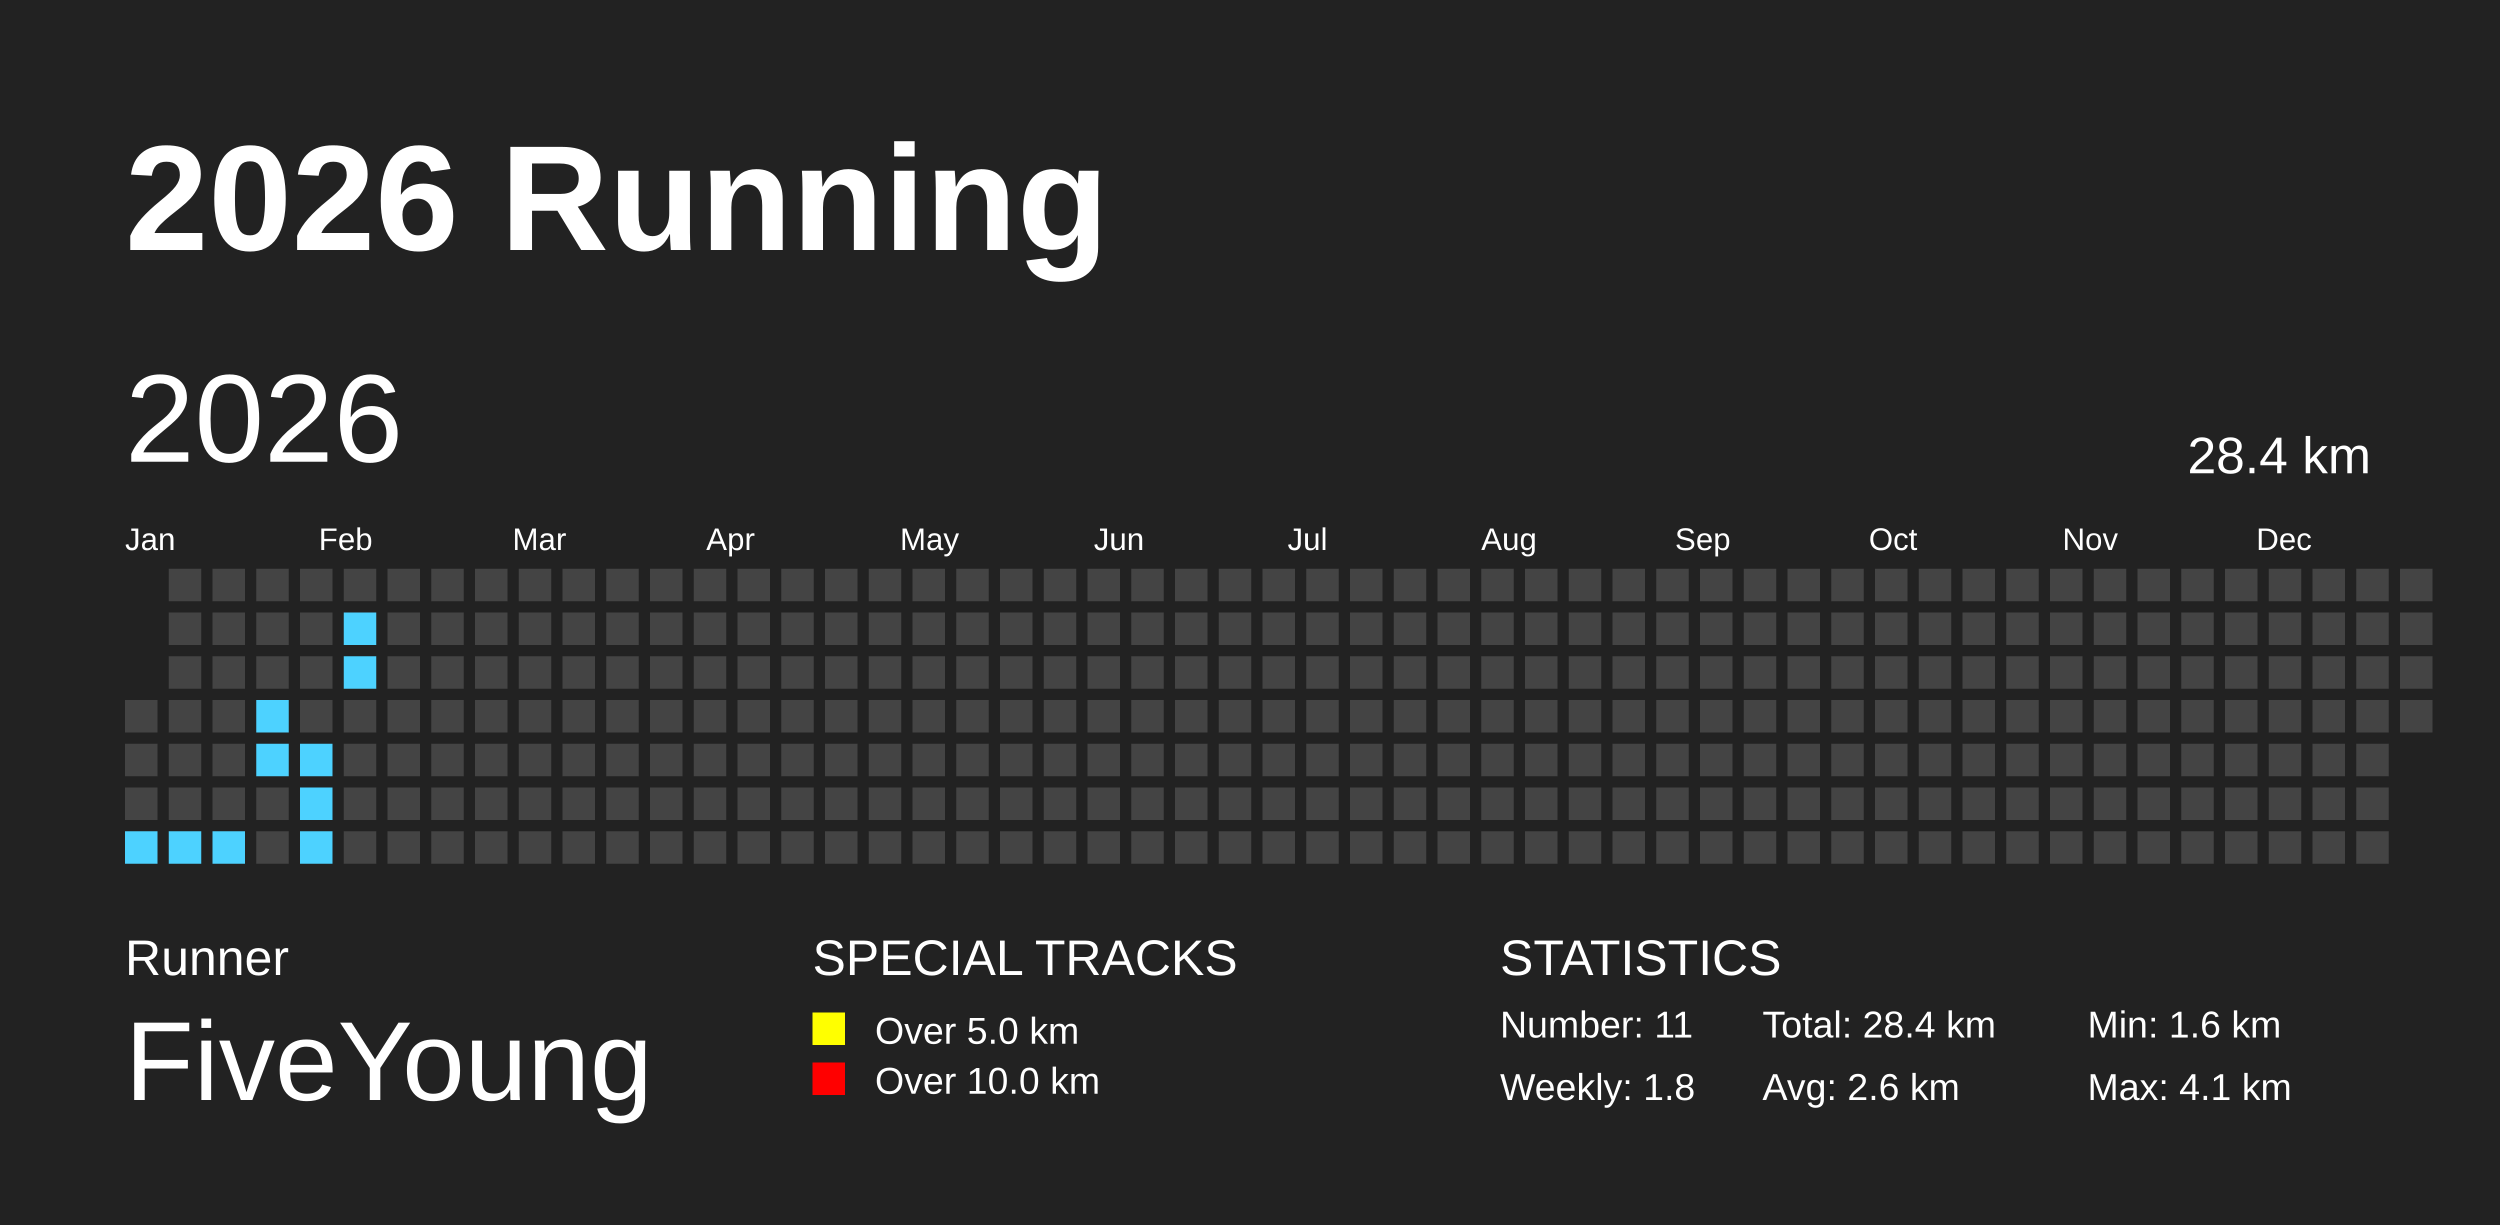
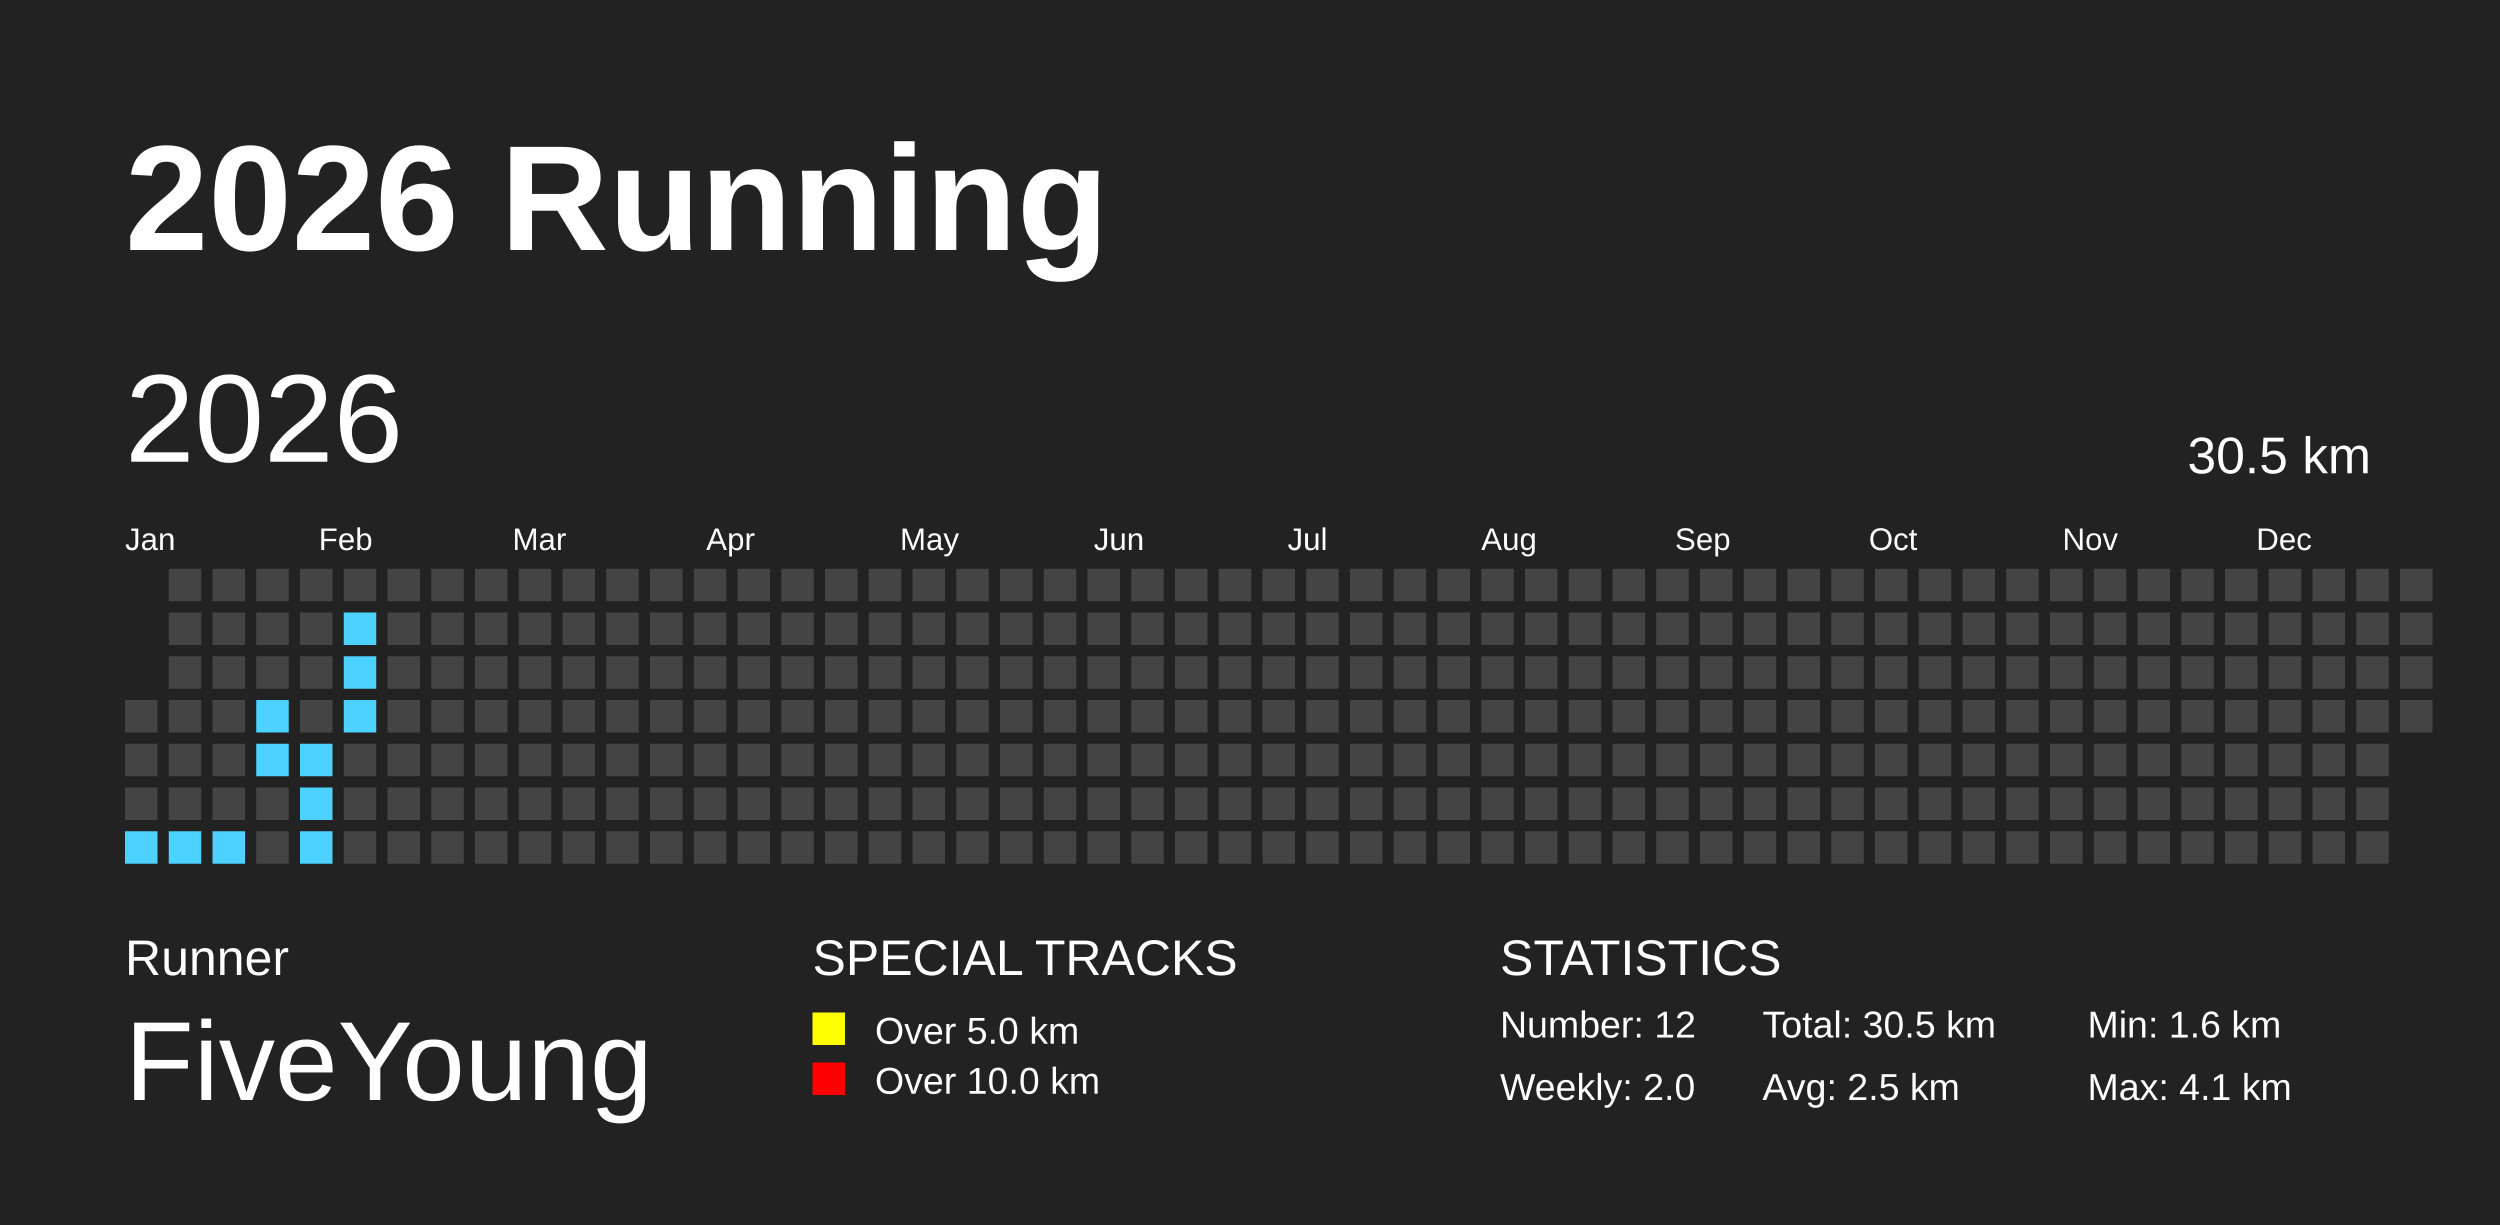
<svg xmlns="http://www.w3.org/2000/svg" baseProfile="full" height="98mm" version="1.1" viewBox="0,0,200,98" width="200mm">
  <defs />
  <rect fill="#222222" height="98" width="200" x="0" y="0" />
  <text fill="#FFFFFF" style="font-size:12px; font-family:Arial; font-weight:bold;" x="10" y="20">2026 Running</text>
  <text fill="#FFFFFF" style="font-size:4px; font-family:Arial" x="10" y="78">Runner</text>
  <text fill="#FFFFFF" style="font-size:9px; font-family:Arial" x="10" y="88">FiveYoung</text>
  <text fill="#FFFFFF" style="font-size:4px; font-family:Arial" x="65" y="78">SPECIAL TRACKS</text>
  <rect fill="yellow" height="2.6" width="2.6" x="65" y="81" />
  <text fill="#FFFFFF" style="font-size:3px; font-family:Arial" x="70" y="83.5">Over 5.0 km</text>
  <rect fill="red" height="2.6" width="2.6" x="65" y="85" />
  <text fill="#FFFFFF" style="font-size:3px; font-family:Arial" x="70" y="87.5">Over 10.0 km</text>
  <text fill="#FFFFFF" style="font-size:4px; font-family:Arial" x="120" y="78">STATISTICS</text>
-   <text fill="#FFFFFF" style="font-size:3px; font-family:Arial" x="120" y="83">Number: 11</text>
-   <text fill="#FFFFFF" style="font-size:3px; font-family:Arial" x="120" y="88">Weekly: 1.8</text>
-   <text fill="#FFFFFF" style="font-size:3px; font-family:Arial" x="141" y="83">Total: 28.4 km</text>
-   <text fill="#FFFFFF" style="font-size:3px; font-family:Arial" x="141" y="88">Avg: 2.6 km</text>
+   <text fill="#FFFFFF" style="font-size:3px; font-family:Arial" x="120" y="83">Number: 12</text>
+   <text fill="#FFFFFF" style="font-size:3px; font-family:Arial" x="120" y="88">Weekly: 2.0</text>
+   <text fill="#FFFFFF" style="font-size:3px; font-family:Arial" x="141" y="83">Total: 30.5 km</text>
+   <text fill="#FFFFFF" style="font-size:3px; font-family:Arial" x="141" y="88">Avg: 2.5 km</text>
  <text fill="#FFFFFF" style="font-size:3px; font-family:Arial" x="167" y="83">Min: 1.6 km</text>
  <text fill="#FFFFFF" style="font-size:3px; font-family:Arial" x="167" y="88">Max: 4.1 km</text>
  <text dominant-baseline="hanging" fill="#FFFFFF" style="font-size:10.0px; font-family:Arial;" x="10" y="30">2026</text>
-   <text dominant-baseline="hanging" fill="#FFFFFF" style="font-size:4.125px; font-family:Arial;" x="175" y="35">28.4 km</text>
+   <text dominant-baseline="hanging" fill="#FFFFFF" style="font-size:4.125px; font-family:Arial;" x="175" y="35">30.5 km</text>
  <text fill="#FFFFFF" style="font-size:2.5px; font-family:Arial" x="10.0" y="44">Jan</text>
  <text fill="#FFFFFF" style="font-size:2.5px; font-family:Arial" x="25.5" y="44">Feb</text>
  <text fill="#FFFFFF" style="font-size:2.5px; font-family:Arial" x="41.0" y="44">Mar</text>
  <text fill="#FFFFFF" style="font-size:2.5px; font-family:Arial" x="56.5" y="44">Apr</text>
  <text fill="#FFFFFF" style="font-size:2.5px; font-family:Arial" x="72.0" y="44">May</text>
  <text fill="#FFFFFF" style="font-size:2.5px; font-family:Arial" x="87.5" y="44">Jun</text>
  <text fill="#FFFFFF" style="font-size:2.5px; font-family:Arial" x="103.0" y="44">Jul</text>
  <text fill="#FFFFFF" style="font-size:2.5px; font-family:Arial" x="118.5" y="44">Aug</text>
  <text fill="#FFFFFF" style="font-size:2.5px; font-family:Arial" x="134.0" y="44">Sep</text>
  <text fill="#FFFFFF" style="font-size:2.5px; font-family:Arial" x="149.5" y="44">Oct</text>
  <text fill="#FFFFFF" style="font-size:2.5px; font-family:Arial" x="165.0" y="44">Nov</text>
  <text fill="#FFFFFF" style="font-size:2.5px; font-family:Arial" x="180.5" y="44">Dec</text>
  <rect fill="#444444" height="2.6" width="2.6" x="10.0" y="56.0" />
  <rect fill="#444444" height="2.6" width="2.6" x="10.0" y="59.5" />
  <rect fill="#444444" height="2.6" width="2.6" x="10.0" y="63.0" />
  <rect fill="#4DD2FF" height="2.6" width="2.6" x="10.0" y="66.5" />
  <rect fill="#444444" height="2.6" width="2.6" x="13.5" y="45.5" />
  <rect fill="#444444" height="2.6" width="2.6" x="13.5" y="49.0" />
  <rect fill="#444444" height="2.6" width="2.6" x="13.5" y="52.5" />
  <rect fill="#444444" height="2.6" width="2.6" x="13.5" y="56.0" />
  <rect fill="#444444" height="2.6" width="2.6" x="13.5" y="59.5" />
  <rect fill="#444444" height="2.6" width="2.6" x="13.5" y="63.0" />
  <rect fill="#4DD2FF" height="2.6" width="2.6" x="13.5" y="66.5" />
  <rect fill="#444444" height="2.6" width="2.6" x="17.0" y="45.5" />
  <rect fill="#444444" height="2.6" width="2.6" x="17.0" y="49.0" />
  <rect fill="#444444" height="2.6" width="2.6" x="17.0" y="52.5" />
  <rect fill="#444444" height="2.6" width="2.6" x="17.0" y="56.0" />
  <rect fill="#444444" height="2.6" width="2.6" x="17.0" y="59.5" />
  <rect fill="#444444" height="2.6" width="2.6" x="17.0" y="63.0" />
  <rect fill="#4DD2FF" height="2.6" width="2.6" x="17.0" y="66.5" />
  <rect fill="#444444" height="2.6" width="2.6" x="20.5" y="45.5" />
  <rect fill="#444444" height="2.6" width="2.6" x="20.5" y="49.0" />
  <rect fill="#444444" height="2.6" width="2.6" x="20.5" y="52.5" />
  <rect fill="#4DD2FF" height="2.6" width="2.6" x="20.5" y="56.0" />
  <rect fill="#4DD2FF" height="2.6" width="2.6" x="20.5" y="59.5" />
  <rect fill="#444444" height="2.6" width="2.6" x="20.5" y="63.0" />
  <rect fill="#444444" height="2.6" width="2.6" x="20.5" y="66.5" />
  <rect fill="#444444" height="2.6" width="2.6" x="24.0" y="45.5" />
  <rect fill="#444444" height="2.6" width="2.6" x="24.0" y="49.0" />
  <rect fill="#444444" height="2.6" width="2.6" x="24.0" y="52.5" />
  <rect fill="#444444" height="2.6" width="2.6" x="24.0" y="56.0" />
  <rect fill="#4DD2FF" height="2.6" width="2.6" x="24.0" y="59.5" />
  <rect fill="#4DD2FF" height="2.6" width="2.6" x="24.0" y="63.0" />
  <rect fill="#4DD2FF" height="2.6" width="2.6" x="24.0" y="66.5" />
  <rect fill="#444444" height="2.6" width="2.6" x="27.5" y="45.5" />
  <rect fill="#4DD2FF" height="2.6" width="2.6" x="27.5" y="49.0" />
  <rect fill="#4DD2FF" height="2.6" width="2.6" x="27.5" y="52.5" />
-   <rect fill="#444444" height="2.6" width="2.6" x="27.5" y="56.0" />
+   <rect fill="#4DD2FF" height="2.6" width="2.6" x="27.5" y="56.0" />
  <rect fill="#444444" height="2.6" width="2.6" x="27.5" y="59.5" />
  <rect fill="#444444" height="2.6" width="2.6" x="27.5" y="63.0" />
  <rect fill="#444444" height="2.6" width="2.6" x="27.5" y="66.5" />
  <rect fill="#444444" height="2.6" width="2.6" x="31.0" y="45.5" />
  <rect fill="#444444" height="2.6" width="2.6" x="31.0" y="49.0" />
  <rect fill="#444444" height="2.6" width="2.6" x="31.0" y="52.5" />
  <rect fill="#444444" height="2.6" width="2.6" x="31.0" y="56.0" />
  <rect fill="#444444" height="2.6" width="2.6" x="31.0" y="59.5" />
  <rect fill="#444444" height="2.6" width="2.6" x="31.0" y="63.0" />
  <rect fill="#444444" height="2.6" width="2.6" x="31.0" y="66.5" />
  <rect fill="#444444" height="2.6" width="2.6" x="34.5" y="45.5" />
  <rect fill="#444444" height="2.6" width="2.6" x="34.5" y="49.0" />
  <rect fill="#444444" height="2.6" width="2.6" x="34.5" y="52.5" />
  <rect fill="#444444" height="2.6" width="2.6" x="34.5" y="56.0" />
  <rect fill="#444444" height="2.6" width="2.6" x="34.5" y="59.5" />
  <rect fill="#444444" height="2.6" width="2.6" x="34.5" y="63.0" />
  <rect fill="#444444" height="2.6" width="2.6" x="34.5" y="66.5" />
  <rect fill="#444444" height="2.6" width="2.6" x="38.0" y="45.5" />
  <rect fill="#444444" height="2.6" width="2.6" x="38.0" y="49.0" />
  <rect fill="#444444" height="2.6" width="2.6" x="38.0" y="52.5" />
  <rect fill="#444444" height="2.6" width="2.6" x="38.0" y="56.0" />
  <rect fill="#444444" height="2.6" width="2.6" x="38.0" y="59.5" />
  <rect fill="#444444" height="2.6" width="2.6" x="38.0" y="63.0" />
  <rect fill="#444444" height="2.6" width="2.6" x="38.0" y="66.5" />
  <rect fill="#444444" height="2.6" width="2.6" x="41.5" y="45.5" />
  <rect fill="#444444" height="2.6" width="2.6" x="41.5" y="49.0" />
  <rect fill="#444444" height="2.6" width="2.6" x="41.5" y="52.5" />
  <rect fill="#444444" height="2.6" width="2.6" x="41.5" y="56.0" />
  <rect fill="#444444" height="2.6" width="2.6" x="41.5" y="59.5" />
  <rect fill="#444444" height="2.6" width="2.6" x="41.5" y="63.0" />
  <rect fill="#444444" height="2.6" width="2.6" x="41.5" y="66.5" />
  <rect fill="#444444" height="2.6" width="2.6" x="45.0" y="45.5" />
  <rect fill="#444444" height="2.6" width="2.6" x="45.0" y="49.0" />
  <rect fill="#444444" height="2.6" width="2.6" x="45.0" y="52.5" />
  <rect fill="#444444" height="2.6" width="2.6" x="45.0" y="56.0" />
  <rect fill="#444444" height="2.6" width="2.6" x="45.0" y="59.5" />
  <rect fill="#444444" height="2.6" width="2.6" x="45.0" y="63.0" />
  <rect fill="#444444" height="2.6" width="2.6" x="45.0" y="66.5" />
  <rect fill="#444444" height="2.6" width="2.6" x="48.5" y="45.5" />
  <rect fill="#444444" height="2.6" width="2.6" x="48.5" y="49.0" />
  <rect fill="#444444" height="2.6" width="2.6" x="48.5" y="52.5" />
  <rect fill="#444444" height="2.6" width="2.6" x="48.5" y="56.0" />
  <rect fill="#444444" height="2.6" width="2.6" x="48.5" y="59.5" />
  <rect fill="#444444" height="2.6" width="2.6" x="48.5" y="63.0" />
  <rect fill="#444444" height="2.6" width="2.6" x="48.5" y="66.5" />
  <rect fill="#444444" height="2.6" width="2.6" x="52.0" y="45.5" />
  <rect fill="#444444" height="2.6" width="2.6" x="52.0" y="49.0" />
  <rect fill="#444444" height="2.6" width="2.6" x="52.0" y="52.5" />
  <rect fill="#444444" height="2.6" width="2.6" x="52.0" y="56.0" />
  <rect fill="#444444" height="2.6" width="2.6" x="52.0" y="59.5" />
  <rect fill="#444444" height="2.6" width="2.6" x="52.0" y="63.0" />
  <rect fill="#444444" height="2.6" width="2.6" x="52.0" y="66.5" />
  <rect fill="#444444" height="2.6" width="2.6" x="55.5" y="45.5" />
  <rect fill="#444444" height="2.6" width="2.6" x="55.5" y="49.0" />
  <rect fill="#444444" height="2.6" width="2.6" x="55.5" y="52.5" />
  <rect fill="#444444" height="2.6" width="2.6" x="55.5" y="56.0" />
  <rect fill="#444444" height="2.6" width="2.6" x="55.5" y="59.5" />
  <rect fill="#444444" height="2.6" width="2.6" x="55.5" y="63.0" />
  <rect fill="#444444" height="2.6" width="2.6" x="55.5" y="66.5" />
  <rect fill="#444444" height="2.6" width="2.6" x="59.0" y="45.5" />
  <rect fill="#444444" height="2.6" width="2.6" x="59.0" y="49.0" />
  <rect fill="#444444" height="2.6" width="2.6" x="59.0" y="52.5" />
  <rect fill="#444444" height="2.6" width="2.6" x="59.0" y="56.0" />
  <rect fill="#444444" height="2.6" width="2.6" x="59.0" y="59.5" />
  <rect fill="#444444" height="2.6" width="2.6" x="59.0" y="63.0" />
  <rect fill="#444444" height="2.6" width="2.6" x="59.0" y="66.5" />
  <rect fill="#444444" height="2.6" width="2.6" x="62.5" y="45.5" />
  <rect fill="#444444" height="2.6" width="2.6" x="62.5" y="49.0" />
  <rect fill="#444444" height="2.6" width="2.6" x="62.5" y="52.5" />
  <rect fill="#444444" height="2.6" width="2.6" x="62.5" y="56.0" />
  <rect fill="#444444" height="2.6" width="2.6" x="62.5" y="59.5" />
  <rect fill="#444444" height="2.6" width="2.6" x="62.5" y="63.0" />
  <rect fill="#444444" height="2.6" width="2.6" x="62.5" y="66.5" />
  <rect fill="#444444" height="2.6" width="2.6" x="66.0" y="45.5" />
  <rect fill="#444444" height="2.6" width="2.6" x="66.0" y="49.0" />
  <rect fill="#444444" height="2.6" width="2.6" x="66.0" y="52.5" />
  <rect fill="#444444" height="2.6" width="2.6" x="66.0" y="56.0" />
  <rect fill="#444444" height="2.6" width="2.6" x="66.0" y="59.5" />
  <rect fill="#444444" height="2.6" width="2.6" x="66.0" y="63.0" />
  <rect fill="#444444" height="2.6" width="2.6" x="66.0" y="66.5" />
  <rect fill="#444444" height="2.6" width="2.6" x="69.5" y="45.5" />
  <rect fill="#444444" height="2.6" width="2.6" x="69.5" y="49.0" />
  <rect fill="#444444" height="2.6" width="2.6" x="69.5" y="52.5" />
  <rect fill="#444444" height="2.6" width="2.6" x="69.5" y="56.0" />
  <rect fill="#444444" height="2.6" width="2.6" x="69.5" y="59.5" />
  <rect fill="#444444" height="2.6" width="2.6" x="69.5" y="63.0" />
  <rect fill="#444444" height="2.6" width="2.6" x="69.5" y="66.5" />
  <rect fill="#444444" height="2.6" width="2.6" x="73.0" y="45.5" />
  <rect fill="#444444" height="2.6" width="2.6" x="73.0" y="49.0" />
  <rect fill="#444444" height="2.6" width="2.6" x="73.0" y="52.5" />
  <rect fill="#444444" height="2.6" width="2.6" x="73.0" y="56.0" />
  <rect fill="#444444" height="2.6" width="2.6" x="73.0" y="59.5" />
  <rect fill="#444444" height="2.6" width="2.6" x="73.0" y="63.0" />
  <rect fill="#444444" height="2.6" width="2.6" x="73.0" y="66.5" />
  <rect fill="#444444" height="2.6" width="2.6" x="76.5" y="45.5" />
  <rect fill="#444444" height="2.6" width="2.6" x="76.5" y="49.0" />
  <rect fill="#444444" height="2.6" width="2.6" x="76.5" y="52.5" />
  <rect fill="#444444" height="2.6" width="2.6" x="76.5" y="56.0" />
  <rect fill="#444444" height="2.6" width="2.6" x="76.5" y="59.5" />
  <rect fill="#444444" height="2.6" width="2.6" x="76.5" y="63.0" />
  <rect fill="#444444" height="2.6" width="2.6" x="76.5" y="66.5" />
  <rect fill="#444444" height="2.6" width="2.6" x="80.0" y="45.5" />
  <rect fill="#444444" height="2.6" width="2.6" x="80.0" y="49.0" />
  <rect fill="#444444" height="2.6" width="2.6" x="80.0" y="52.5" />
  <rect fill="#444444" height="2.6" width="2.6" x="80.0" y="56.0" />
  <rect fill="#444444" height="2.6" width="2.6" x="80.0" y="59.5" />
  <rect fill="#444444" height="2.6" width="2.6" x="80.0" y="63.0" />
  <rect fill="#444444" height="2.6" width="2.6" x="80.0" y="66.5" />
  <rect fill="#444444" height="2.6" width="2.6" x="83.5" y="45.5" />
  <rect fill="#444444" height="2.6" width="2.6" x="83.5" y="49.0" />
  <rect fill="#444444" height="2.6" width="2.6" x="83.5" y="52.5" />
  <rect fill="#444444" height="2.6" width="2.6" x="83.5" y="56.0" />
  <rect fill="#444444" height="2.6" width="2.6" x="83.5" y="59.5" />
  <rect fill="#444444" height="2.6" width="2.6" x="83.5" y="63.0" />
  <rect fill="#444444" height="2.6" width="2.6" x="83.5" y="66.5" />
  <rect fill="#444444" height="2.6" width="2.6" x="87.0" y="45.5" />
  <rect fill="#444444" height="2.6" width="2.6" x="87.0" y="49.0" />
  <rect fill="#444444" height="2.6" width="2.6" x="87.0" y="52.5" />
  <rect fill="#444444" height="2.6" width="2.6" x="87.0" y="56.0" />
  <rect fill="#444444" height="2.6" width="2.6" x="87.0" y="59.5" />
  <rect fill="#444444" height="2.6" width="2.6" x="87.0" y="63.0" />
  <rect fill="#444444" height="2.6" width="2.6" x="87.0" y="66.5" />
  <rect fill="#444444" height="2.6" width="2.6" x="90.5" y="45.5" />
  <rect fill="#444444" height="2.6" width="2.6" x="90.5" y="49.0" />
  <rect fill="#444444" height="2.6" width="2.6" x="90.5" y="52.5" />
  <rect fill="#444444" height="2.6" width="2.6" x="90.5" y="56.0" />
  <rect fill="#444444" height="2.6" width="2.6" x="90.5" y="59.5" />
  <rect fill="#444444" height="2.6" width="2.6" x="90.5" y="63.0" />
  <rect fill="#444444" height="2.6" width="2.6" x="90.5" y="66.5" />
  <rect fill="#444444" height="2.6" width="2.6" x="94.0" y="45.5" />
  <rect fill="#444444" height="2.6" width="2.6" x="94.0" y="49.0" />
  <rect fill="#444444" height="2.6" width="2.6" x="94.0" y="52.5" />
  <rect fill="#444444" height="2.6" width="2.6" x="94.0" y="56.0" />
  <rect fill="#444444" height="2.6" width="2.6" x="94.0" y="59.5" />
  <rect fill="#444444" height="2.6" width="2.6" x="94.0" y="63.0" />
  <rect fill="#444444" height="2.6" width="2.6" x="94.0" y="66.5" />
  <rect fill="#444444" height="2.6" width="2.6" x="97.5" y="45.5" />
  <rect fill="#444444" height="2.6" width="2.6" x="97.5" y="49.0" />
  <rect fill="#444444" height="2.6" width="2.6" x="97.5" y="52.5" />
  <rect fill="#444444" height="2.6" width="2.6" x="97.5" y="56.0" />
  <rect fill="#444444" height="2.6" width="2.6" x="97.5" y="59.5" />
  <rect fill="#444444" height="2.6" width="2.6" x="97.5" y="63.0" />
  <rect fill="#444444" height="2.6" width="2.6" x="97.5" y="66.5" />
  <rect fill="#444444" height="2.6" width="2.6" x="101.0" y="45.5" />
  <rect fill="#444444" height="2.6" width="2.6" x="101.0" y="49.0" />
  <rect fill="#444444" height="2.6" width="2.6" x="101.0" y="52.5" />
  <rect fill="#444444" height="2.6" width="2.6" x="101.0" y="56.0" />
  <rect fill="#444444" height="2.6" width="2.6" x="101.0" y="59.5" />
  <rect fill="#444444" height="2.6" width="2.6" x="101.0" y="63.0" />
  <rect fill="#444444" height="2.6" width="2.6" x="101.0" y="66.5" />
  <rect fill="#444444" height="2.6" width="2.6" x="104.5" y="45.5" />
  <rect fill="#444444" height="2.6" width="2.6" x="104.5" y="49.0" />
  <rect fill="#444444" height="2.6" width="2.6" x="104.5" y="52.5" />
  <rect fill="#444444" height="2.6" width="2.6" x="104.5" y="56.0" />
  <rect fill="#444444" height="2.6" width="2.6" x="104.5" y="59.5" />
  <rect fill="#444444" height="2.6" width="2.6" x="104.5" y="63.0" />
  <rect fill="#444444" height="2.6" width="2.6" x="104.5" y="66.5" />
  <rect fill="#444444" height="2.6" width="2.6" x="108.0" y="45.5" />
  <rect fill="#444444" height="2.6" width="2.6" x="108.0" y="49.0" />
  <rect fill="#444444" height="2.6" width="2.6" x="108.0" y="52.5" />
  <rect fill="#444444" height="2.6" width="2.6" x="108.0" y="56.0" />
  <rect fill="#444444" height="2.6" width="2.6" x="108.0" y="59.5" />
  <rect fill="#444444" height="2.6" width="2.6" x="108.0" y="63.0" />
  <rect fill="#444444" height="2.6" width="2.6" x="108.0" y="66.5" />
  <rect fill="#444444" height="2.6" width="2.6" x="111.5" y="45.5" />
  <rect fill="#444444" height="2.6" width="2.6" x="111.5" y="49.0" />
  <rect fill="#444444" height="2.6" width="2.6" x="111.5" y="52.5" />
  <rect fill="#444444" height="2.6" width="2.6" x="111.5" y="56.0" />
  <rect fill="#444444" height="2.6" width="2.6" x="111.5" y="59.5" />
  <rect fill="#444444" height="2.6" width="2.6" x="111.5" y="63.0" />
  <rect fill="#444444" height="2.6" width="2.6" x="111.5" y="66.5" />
  <rect fill="#444444" height="2.6" width="2.6" x="115.0" y="45.5" />
  <rect fill="#444444" height="2.6" width="2.6" x="115.0" y="49.0" />
  <rect fill="#444444" height="2.6" width="2.6" x="115.0" y="52.5" />
  <rect fill="#444444" height="2.6" width="2.6" x="115.0" y="56.0" />
  <rect fill="#444444" height="2.6" width="2.6" x="115.0" y="59.5" />
  <rect fill="#444444" height="2.6" width="2.6" x="115.0" y="63.0" />
  <rect fill="#444444" height="2.6" width="2.6" x="115.0" y="66.5" />
  <rect fill="#444444" height="2.6" width="2.6" x="118.5" y="45.5" />
  <rect fill="#444444" height="2.6" width="2.6" x="118.5" y="49.0" />
  <rect fill="#444444" height="2.6" width="2.6" x="118.5" y="52.5" />
  <rect fill="#444444" height="2.6" width="2.6" x="118.5" y="56.0" />
  <rect fill="#444444" height="2.6" width="2.6" x="118.5" y="59.5" />
  <rect fill="#444444" height="2.6" width="2.6" x="118.5" y="63.0" />
  <rect fill="#444444" height="2.6" width="2.6" x="118.5" y="66.5" />
  <rect fill="#444444" height="2.6" width="2.6" x="122.0" y="45.5" />
  <rect fill="#444444" height="2.6" width="2.6" x="122.0" y="49.0" />
  <rect fill="#444444" height="2.6" width="2.6" x="122.0" y="52.5" />
  <rect fill="#444444" height="2.6" width="2.6" x="122.0" y="56.0" />
  <rect fill="#444444" height="2.6" width="2.6" x="122.0" y="59.5" />
  <rect fill="#444444" height="2.6" width="2.6" x="122.0" y="63.0" />
  <rect fill="#444444" height="2.6" width="2.6" x="122.0" y="66.5" />
  <rect fill="#444444" height="2.6" width="2.6" x="125.5" y="45.5" />
  <rect fill="#444444" height="2.6" width="2.6" x="125.5" y="49.0" />
  <rect fill="#444444" height="2.6" width="2.6" x="125.5" y="52.5" />
  <rect fill="#444444" height="2.6" width="2.6" x="125.5" y="56.0" />
  <rect fill="#444444" height="2.6" width="2.6" x="125.5" y="59.5" />
  <rect fill="#444444" height="2.6" width="2.6" x="125.5" y="63.0" />
  <rect fill="#444444" height="2.6" width="2.6" x="125.5" y="66.5" />
  <rect fill="#444444" height="2.6" width="2.6" x="129.0" y="45.5" />
  <rect fill="#444444" height="2.6" width="2.6" x="129.0" y="49.0" />
  <rect fill="#444444" height="2.6" width="2.6" x="129.0" y="52.5" />
  <rect fill="#444444" height="2.6" width="2.6" x="129.0" y="56.0" />
  <rect fill="#444444" height="2.6" width="2.6" x="129.0" y="59.5" />
  <rect fill="#444444" height="2.6" width="2.6" x="129.0" y="63.0" />
  <rect fill="#444444" height="2.6" width="2.6" x="129.0" y="66.5" />
  <rect fill="#444444" height="2.6" width="2.6" x="132.5" y="45.5" />
  <rect fill="#444444" height="2.6" width="2.6" x="132.5" y="49.0" />
  <rect fill="#444444" height="2.6" width="2.6" x="132.5" y="52.5" />
  <rect fill="#444444" height="2.6" width="2.6" x="132.5" y="56.0" />
  <rect fill="#444444" height="2.6" width="2.6" x="132.5" y="59.5" />
  <rect fill="#444444" height="2.6" width="2.6" x="132.5" y="63.0" />
  <rect fill="#444444" height="2.6" width="2.6" x="132.5" y="66.5" />
  <rect fill="#444444" height="2.6" width="2.6" x="136.0" y="45.5" />
  <rect fill="#444444" height="2.6" width="2.6" x="136.0" y="49.0" />
  <rect fill="#444444" height="2.6" width="2.6" x="136.0" y="52.5" />
  <rect fill="#444444" height="2.6" width="2.6" x="136.0" y="56.0" />
  <rect fill="#444444" height="2.6" width="2.6" x="136.0" y="59.5" />
  <rect fill="#444444" height="2.6" width="2.6" x="136.0" y="63.0" />
  <rect fill="#444444" height="2.6" width="2.6" x="136.0" y="66.5" />
  <rect fill="#444444" height="2.6" width="2.6" x="139.5" y="45.5" />
  <rect fill="#444444" height="2.6" width="2.6" x="139.5" y="49.0" />
  <rect fill="#444444" height="2.6" width="2.6" x="139.5" y="52.5" />
  <rect fill="#444444" height="2.6" width="2.6" x="139.5" y="56.0" />
  <rect fill="#444444" height="2.6" width="2.6" x="139.5" y="59.5" />
  <rect fill="#444444" height="2.6" width="2.6" x="139.5" y="63.0" />
  <rect fill="#444444" height="2.6" width="2.6" x="139.5" y="66.5" />
  <rect fill="#444444" height="2.6" width="2.6" x="143.0" y="45.5" />
  <rect fill="#444444" height="2.6" width="2.6" x="143.0" y="49.0" />
  <rect fill="#444444" height="2.6" width="2.6" x="143.0" y="52.5" />
  <rect fill="#444444" height="2.6" width="2.6" x="143.0" y="56.0" />
  <rect fill="#444444" height="2.6" width="2.6" x="143.0" y="59.5" />
  <rect fill="#444444" height="2.6" width="2.6" x="143.0" y="63.0" />
  <rect fill="#444444" height="2.6" width="2.6" x="143.0" y="66.5" />
  <rect fill="#444444" height="2.6" width="2.6" x="146.5" y="45.5" />
  <rect fill="#444444" height="2.6" width="2.6" x="146.5" y="49.0" />
  <rect fill="#444444" height="2.6" width="2.6" x="146.5" y="52.5" />
  <rect fill="#444444" height="2.6" width="2.6" x="146.5" y="56.0" />
  <rect fill="#444444" height="2.6" width="2.6" x="146.5" y="59.5" />
  <rect fill="#444444" height="2.6" width="2.6" x="146.5" y="63.0" />
  <rect fill="#444444" height="2.6" width="2.6" x="146.5" y="66.5" />
  <rect fill="#444444" height="2.6" width="2.6" x="150.0" y="45.5" />
  <rect fill="#444444" height="2.6" width="2.6" x="150.0" y="49.0" />
  <rect fill="#444444" height="2.6" width="2.6" x="150.0" y="52.5" />
  <rect fill="#444444" height="2.6" width="2.6" x="150.0" y="56.0" />
  <rect fill="#444444" height="2.6" width="2.6" x="150.0" y="59.5" />
  <rect fill="#444444" height="2.6" width="2.6" x="150.0" y="63.0" />
  <rect fill="#444444" height="2.6" width="2.6" x="150.0" y="66.5" />
  <rect fill="#444444" height="2.6" width="2.6" x="153.5" y="45.5" />
  <rect fill="#444444" height="2.6" width="2.6" x="153.5" y="49.0" />
  <rect fill="#444444" height="2.6" width="2.6" x="153.5" y="52.5" />
  <rect fill="#444444" height="2.6" width="2.6" x="153.5" y="56.0" />
  <rect fill="#444444" height="2.6" width="2.6" x="153.5" y="59.5" />
  <rect fill="#444444" height="2.6" width="2.6" x="153.5" y="63.0" />
  <rect fill="#444444" height="2.6" width="2.6" x="153.5" y="66.5" />
  <rect fill="#444444" height="2.6" width="2.6" x="157.0" y="45.5" />
  <rect fill="#444444" height="2.6" width="2.6" x="157.0" y="49.0" />
  <rect fill="#444444" height="2.6" width="2.6" x="157.0" y="52.5" />
  <rect fill="#444444" height="2.6" width="2.6" x="157.0" y="56.0" />
  <rect fill="#444444" height="2.6" width="2.6" x="157.0" y="59.5" />
  <rect fill="#444444" height="2.6" width="2.6" x="157.0" y="63.0" />
  <rect fill="#444444" height="2.6" width="2.6" x="157.0" y="66.5" />
  <rect fill="#444444" height="2.6" width="2.6" x="160.5" y="45.5" />
  <rect fill="#444444" height="2.6" width="2.6" x="160.5" y="49.0" />
  <rect fill="#444444" height="2.6" width="2.6" x="160.5" y="52.5" />
  <rect fill="#444444" height="2.6" width="2.6" x="160.5" y="56.0" />
  <rect fill="#444444" height="2.6" width="2.6" x="160.5" y="59.5" />
  <rect fill="#444444" height="2.6" width="2.6" x="160.5" y="63.0" />
  <rect fill="#444444" height="2.6" width="2.6" x="160.5" y="66.5" />
  <rect fill="#444444" height="2.6" width="2.6" x="164.0" y="45.5" />
  <rect fill="#444444" height="2.6" width="2.6" x="164.0" y="49.0" />
  <rect fill="#444444" height="2.6" width="2.6" x="164.0" y="52.5" />
  <rect fill="#444444" height="2.6" width="2.6" x="164.0" y="56.0" />
  <rect fill="#444444" height="2.6" width="2.6" x="164.0" y="59.5" />
  <rect fill="#444444" height="2.6" width="2.6" x="164.0" y="63.0" />
  <rect fill="#444444" height="2.6" width="2.6" x="164.0" y="66.5" />
  <rect fill="#444444" height="2.6" width="2.6" x="167.5" y="45.5" />
  <rect fill="#444444" height="2.6" width="2.6" x="167.5" y="49.0" />
  <rect fill="#444444" height="2.6" width="2.6" x="167.5" y="52.5" />
  <rect fill="#444444" height="2.6" width="2.6" x="167.5" y="56.0" />
  <rect fill="#444444" height="2.6" width="2.6" x="167.5" y="59.5" />
  <rect fill="#444444" height="2.6" width="2.6" x="167.5" y="63.0" />
  <rect fill="#444444" height="2.6" width="2.6" x="167.5" y="66.5" />
  <rect fill="#444444" height="2.6" width="2.6" x="171.0" y="45.5" />
  <rect fill="#444444" height="2.6" width="2.6" x="171.0" y="49.0" />
  <rect fill="#444444" height="2.6" width="2.6" x="171.0" y="52.5" />
  <rect fill="#444444" height="2.6" width="2.6" x="171.0" y="56.0" />
  <rect fill="#444444" height="2.6" width="2.6" x="171.0" y="59.5" />
  <rect fill="#444444" height="2.6" width="2.6" x="171.0" y="63.0" />
  <rect fill="#444444" height="2.6" width="2.6" x="171.0" y="66.5" />
  <rect fill="#444444" height="2.6" width="2.6" x="174.5" y="45.5" />
  <rect fill="#444444" height="2.6" width="2.6" x="174.5" y="49.0" />
  <rect fill="#444444" height="2.6" width="2.6" x="174.5" y="52.5" />
  <rect fill="#444444" height="2.6" width="2.6" x="174.5" y="56.0" />
  <rect fill="#444444" height="2.6" width="2.6" x="174.5" y="59.5" />
  <rect fill="#444444" height="2.6" width="2.6" x="174.5" y="63.0" />
  <rect fill="#444444" height="2.6" width="2.6" x="174.5" y="66.5" />
  <rect fill="#444444" height="2.6" width="2.6" x="178.0" y="45.5" />
  <rect fill="#444444" height="2.6" width="2.6" x="178.0" y="49.0" />
  <rect fill="#444444" height="2.6" width="2.6" x="178.0" y="52.5" />
  <rect fill="#444444" height="2.6" width="2.6" x="178.0" y="56.0" />
  <rect fill="#444444" height="2.6" width="2.6" x="178.0" y="59.5" />
  <rect fill="#444444" height="2.6" width="2.6" x="178.0" y="63.0" />
  <rect fill="#444444" height="2.6" width="2.6" x="178.0" y="66.5" />
  <rect fill="#444444" height="2.6" width="2.6" x="181.5" y="45.5" />
  <rect fill="#444444" height="2.6" width="2.6" x="181.5" y="49.0" />
  <rect fill="#444444" height="2.6" width="2.6" x="181.5" y="52.5" />
  <rect fill="#444444" height="2.6" width="2.6" x="181.5" y="56.0" />
  <rect fill="#444444" height="2.6" width="2.6" x="181.5" y="59.5" />
  <rect fill="#444444" height="2.6" width="2.6" x="181.5" y="63.0" />
  <rect fill="#444444" height="2.6" width="2.6" x="181.5" y="66.5" />
  <rect fill="#444444" height="2.6" width="2.6" x="185.0" y="45.5" />
  <rect fill="#444444" height="2.6" width="2.6" x="185.0" y="49.0" />
  <rect fill="#444444" height="2.6" width="2.6" x="185.0" y="52.5" />
  <rect fill="#444444" height="2.6" width="2.6" x="185.0" y="56.0" />
  <rect fill="#444444" height="2.6" width="2.6" x="185.0" y="59.5" />
  <rect fill="#444444" height="2.6" width="2.6" x="185.0" y="63.0" />
  <rect fill="#444444" height="2.6" width="2.6" x="185.0" y="66.5" />
  <rect fill="#444444" height="2.6" width="2.6" x="188.5" y="45.5" />
  <rect fill="#444444" height="2.6" width="2.6" x="188.5" y="49.0" />
  <rect fill="#444444" height="2.6" width="2.6" x="188.5" y="52.5" />
  <rect fill="#444444" height="2.6" width="2.6" x="188.5" y="56.0" />
  <rect fill="#444444" height="2.6" width="2.6" x="188.5" y="59.5" />
  <rect fill="#444444" height="2.6" width="2.6" x="188.5" y="63.0" />
  <rect fill="#444444" height="2.6" width="2.6" x="188.5" y="66.5" />
  <rect fill="#444444" height="2.6" width="2.6" x="192.0" y="45.5" />
  <rect fill="#444444" height="2.6" width="2.6" x="192.0" y="49.0" />
  <rect fill="#444444" height="2.6" width="2.6" x="192.0" y="52.5" />
  <rect fill="#444444" height="2.6" width="2.6" x="192.0" y="56.0" />
</svg>
